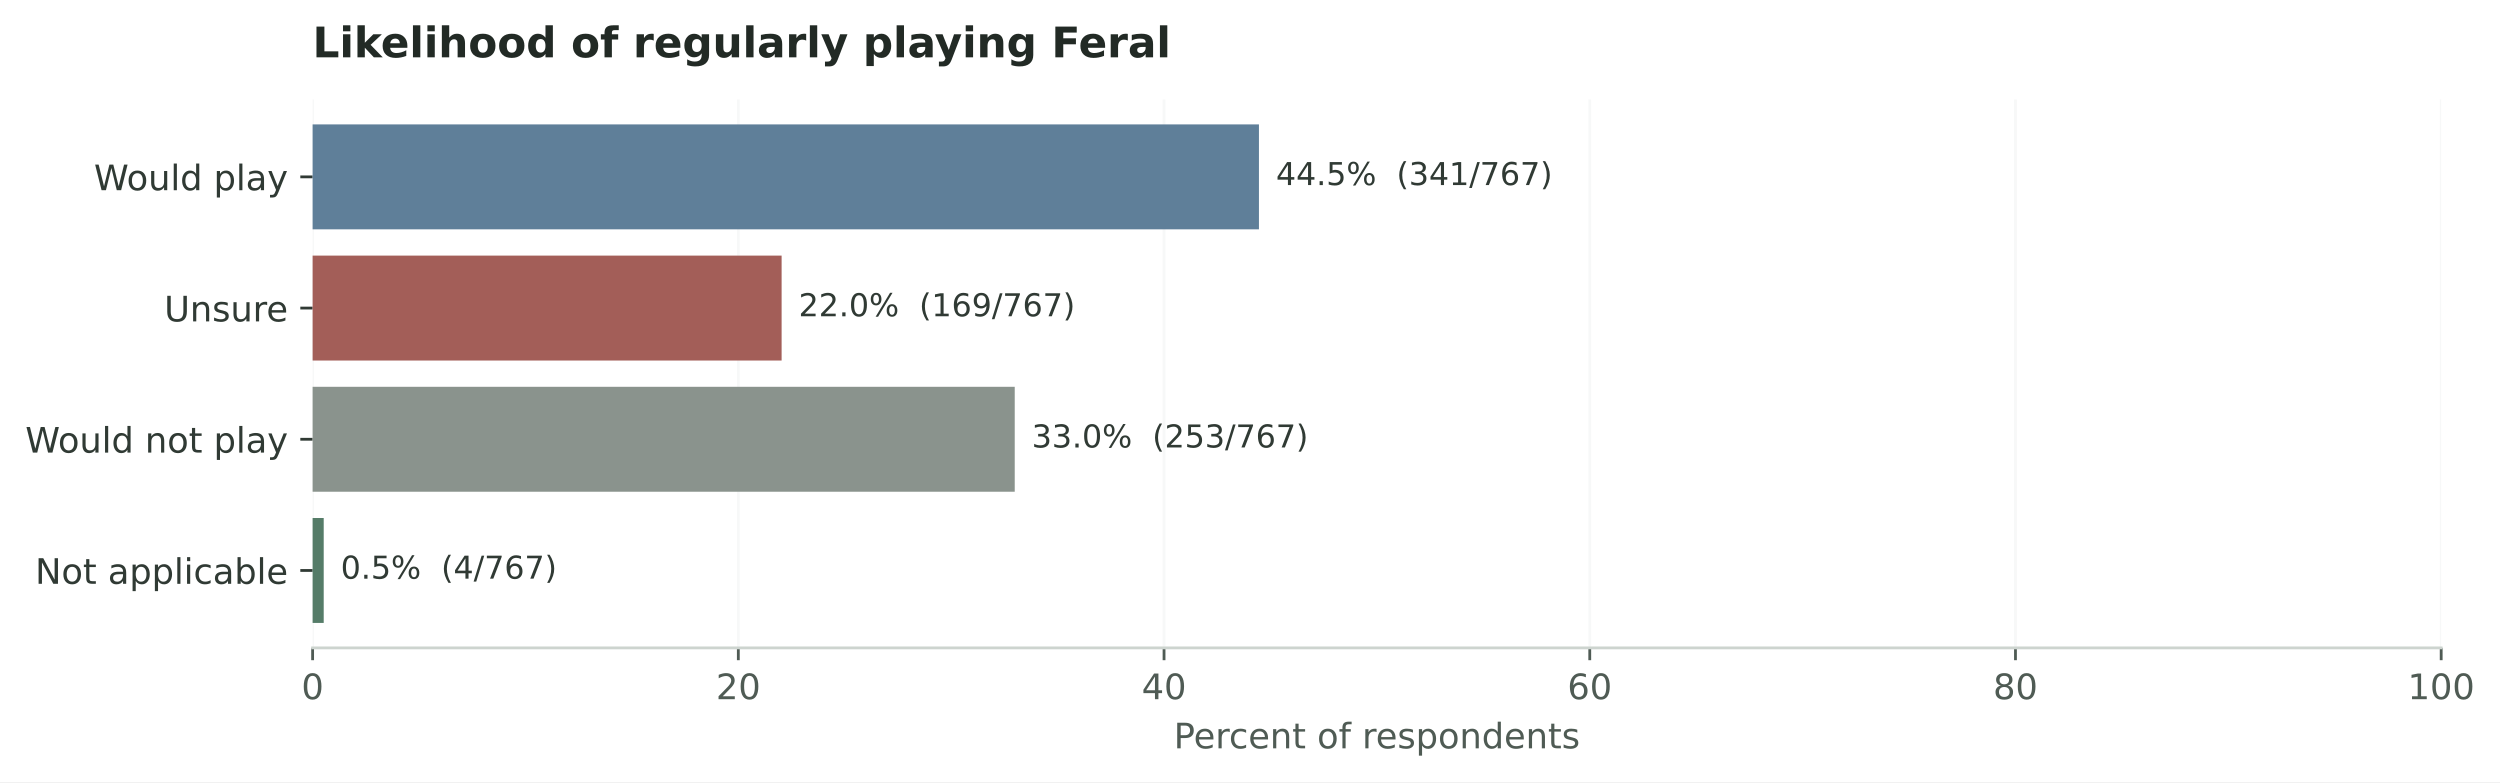
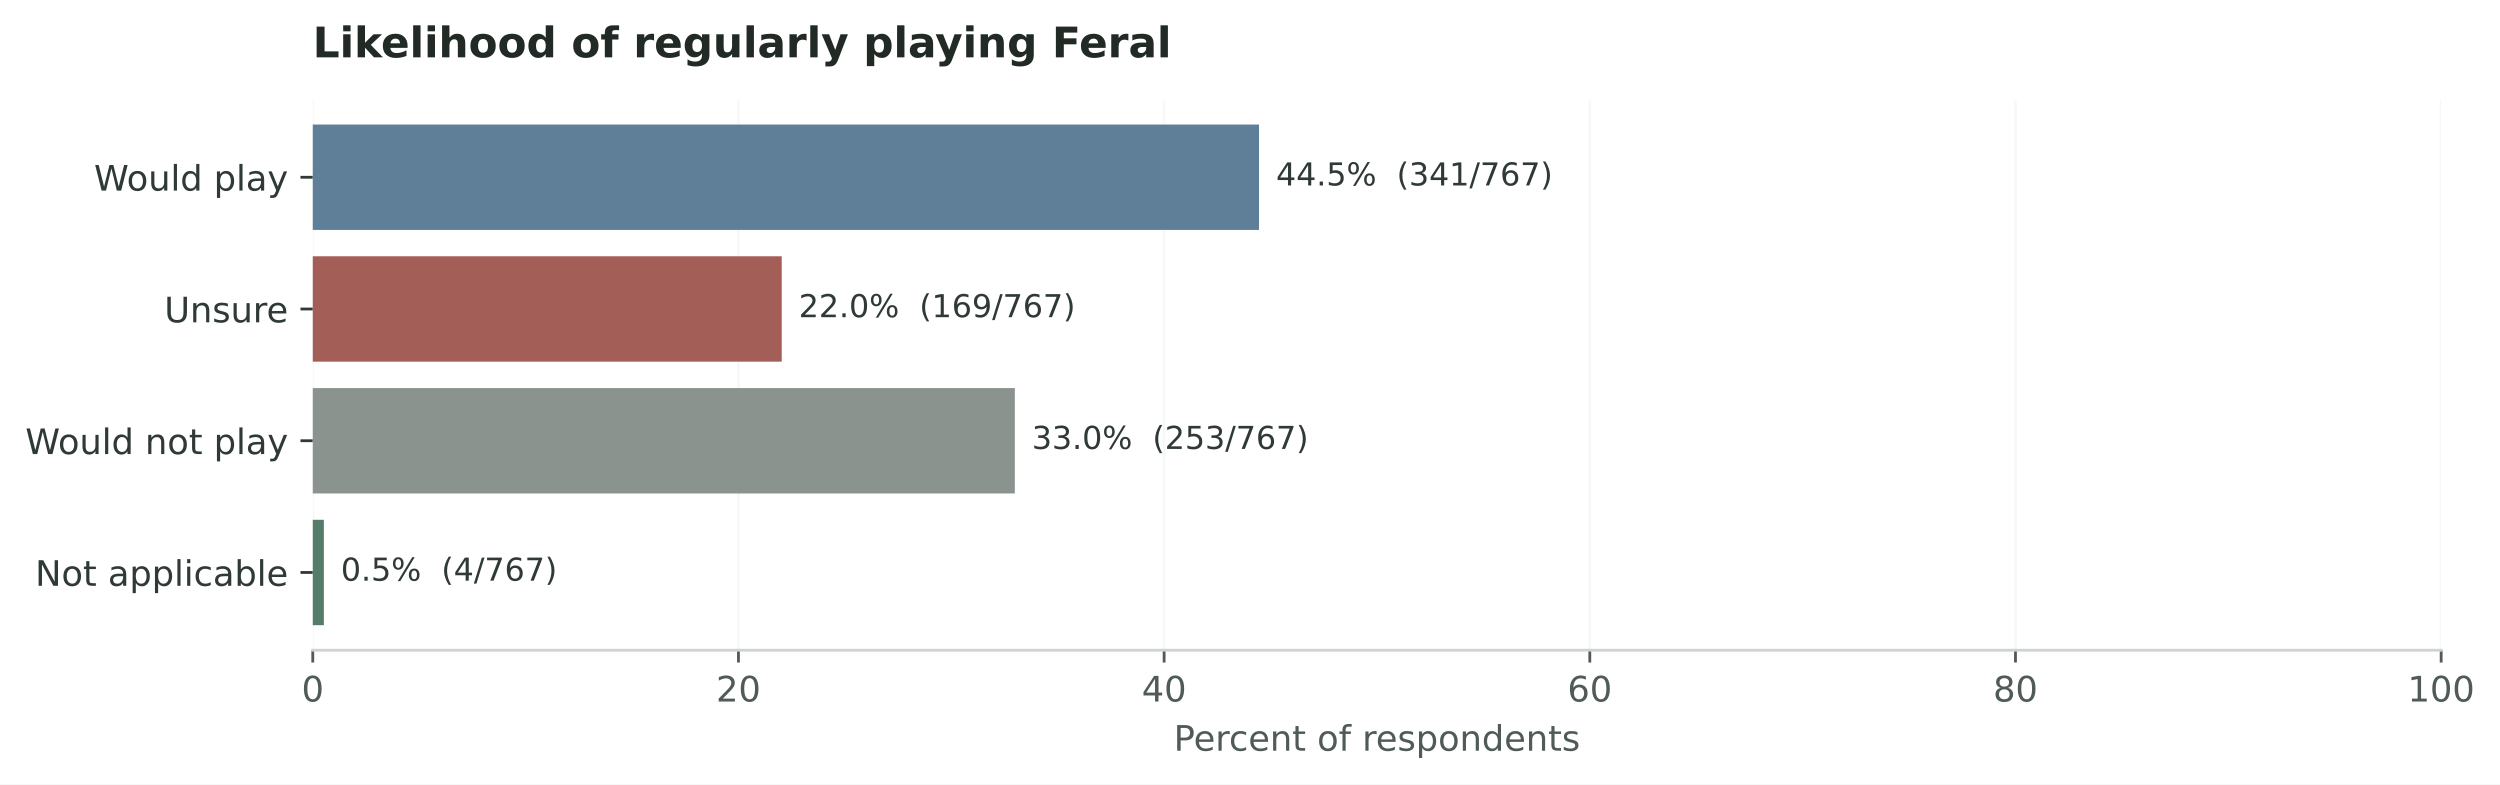
- <svg xmlns="http://www.w3.org/2000/svg" xmlns:xlink="http://www.w3.org/1999/xlink" width="711.679pt" height="222.637pt" viewBox="0 0 711.679 222.637" version="1.1">
+ <svg xmlns="http://www.w3.org/2000/svg" xmlns:xlink="http://www.w3.org/1999/xlink" width="711.319pt" height="223.202pt" viewBox="0 0 711.319 223.202" version="1.1">
  <defs>
    <style type="text/css">*{stroke-linejoin: round; stroke-linecap: butt}</style>
  </defs>
  <g id="figure_1">
    <g id="patch_1">
-       <path d="M 0 222.637 L 711.679 222.637 L 711.679 0 L 0 0 z " style="fill: #ffffff" />
+       <path d="M 0 223.202 L 711.319 223.202 L 711.319 0 L 0 0 z " style="fill: #ffffff" />
    </g>
    <g id="axes_1">
      <g id="patch_2">
-         <path d="M 88.991 184.436 L 694.936 184.436 L 694.936 28.318 L 88.991 28.318 z " style="fill: #ffffff" />
+         <path d="M 88.991 185.001 L 694.576 185.001 L 694.576 28.318 L 88.991 28.318 z " style="fill: #ffffff" />
      </g>
      <g id="matplotlib.axis_1">
        <g id="xtick_1">
          <g id="line2d_1">
-             <path d="M 88.991 184.436 L 88.991 28.318 " clip-path="url(#pad1821b9c7)" style="fill: none; stroke: #dbe0dc; stroke-opacity: 0.2; stroke-width: 0.8; stroke-linecap: square" />
+             <path d="M 88.991 185.001 L 88.991 28.318 " clip-path="url(#p20c4596877)" style="fill: none; stroke: #dbe0dc; stroke-opacity: 0.2; stroke-width: 0.8; stroke-linecap: square" />
          </g>
          <g id="line2d_2">
            <defs>
-               <path id="md165ec48d5" d="M 0 0 L 0 3.5 " style="stroke: #4f5b54; stroke-width: 0.8" />
+               <path id="ma65c2999db" d="M 0 0 L 0 3.5 " style="stroke: #4f5b54; stroke-width: 0.8" />
            </defs>
            <g>
-               <use xlink:href="#md165ec48d5" x="88.991" y="184.436" style="fill: #4f5b54; stroke: #4f5b54; stroke-width: 0.8" />
+               <use xlink:href="#ma65c2999db" x="88.991" y="185.001" style="fill: #4f5b54; stroke: #4f5b54; stroke-width: 0.8" />
            </g>
          </g>
          <g id="text_1">
-             <g style="fill: #4f5b54" transform="translate(85.80938 199.0334) scale(0.1 -0.1)">
+             <g style="fill: #4f5b54" transform="translate(85.80938 199.5986) scale(0.1 -0.1)">
              <defs>
                <path id="DejaVuSans-13" d="M 2034 4250 Q 1547 4250 1301 3770 Q 1056 3291 1056 2328 Q 1056 1369 1301 889 Q 1547 409 2034 409 Q 2525 409 2770 889 Q 3016 1369 3016 2328 Q 3016 3291 2770 3770 Q 2525 4250 2034 4250 z M 2034 4750 Q 2819 4750 3233 4129 Q 3647 3509 3647 2328 Q 3647 1150 3233 529 Q 2819 -91 2034 -91 Q 1250 -91 836 529 Q 422 1150 422 2328 Q 422 3509 836 4129 Q 1250 4750 2034 4750 z " transform="scale(0.015625)" />
              </defs>
              <use xlink:href="#DejaVuSans-13" />
            </g>
          </g>
        </g>
        <g id="xtick_2">
          <g id="line2d_3">
-             <path d="M 210.18 184.436 L 210.18 28.318 " clip-path="url(#pad1821b9c7)" style="fill: none; stroke: #dbe0dc; stroke-opacity: 0.2; stroke-width: 0.8; stroke-linecap: square" />
+             <path d="M 210.108 185.001 L 210.108 28.318 " clip-path="url(#p20c4596877)" style="fill: none; stroke: #dbe0dc; stroke-opacity: 0.2; stroke-width: 0.8; stroke-linecap: square" />
          </g>
          <g id="line2d_4">
            <g>
-               <use xlink:href="#md165ec48d5" x="210.18" y="184.436" style="fill: #4f5b54; stroke: #4f5b54; stroke-width: 0.8" />
+               <use xlink:href="#ma65c2999db" x="210.108" y="185.001" style="fill: #4f5b54; stroke: #4f5b54; stroke-width: 0.8" />
            </g>
          </g>
          <g id="text_2">
-             <g style="fill: #4f5b54" transform="translate(203.8171 199.0334) scale(0.1 -0.1)">
+             <g style="fill: #4f5b54" transform="translate(203.7451 199.5986) scale(0.1 -0.1)">
              <defs>
                <path id="DejaVuSans-15" d="M 1228 531 L 3431 531 L 3431 0 L 469 0 L 469 531 Q 828 903 1448 1529 Q 2069 2156 2228 2338 Q 2531 2678 2651 2914 Q 2772 3150 2772 3378 Q 2772 3750 2511 3984 Q 2250 4219 1831 4219 Q 1534 4219 1204 4116 Q 875 4013 500 3803 L 500 4441 Q 881 4594 1212 4672 Q 1544 4750 1819 4750 Q 2544 4750 2975 4387 Q 3406 4025 3406 3419 Q 3406 3131 3298 2873 Q 3191 2616 2906 2266 Q 2828 2175 2409 1742 Q 1991 1309 1228 531 z " transform="scale(0.015625)" />
              </defs>
              <use xlink:href="#DejaVuSans-15" />
              <use xlink:href="#DejaVuSans-13" transform="translate(63.625 0)" />
            </g>
          </g>
        </g>
        <g id="xtick_3">
          <g id="line2d_5">
-             <path d="M 331.369 184.436 L 331.369 28.318 " clip-path="url(#pad1821b9c7)" style="fill: none; stroke: #dbe0dc; stroke-opacity: 0.2; stroke-width: 0.8; stroke-linecap: square" />
+             <path d="M 331.225 185.001 L 331.225 28.318 " clip-path="url(#p20c4596877)" style="fill: none; stroke: #dbe0dc; stroke-opacity: 0.2; stroke-width: 0.8; stroke-linecap: square" />
          </g>
          <g id="line2d_6">
            <g>
-               <use xlink:href="#md165ec48d5" x="331.369" y="184.436" style="fill: #4f5b54; stroke: #4f5b54; stroke-width: 0.8" />
+               <use xlink:href="#ma65c2999db" x="331.225" y="185.001" style="fill: #4f5b54; stroke: #4f5b54; stroke-width: 0.8" />
            </g>
          </g>
          <g id="text_3">
-             <g style="fill: #4f5b54" transform="translate(325.0061 199.0334) scale(0.1 -0.1)">
+             <g style="fill: #4f5b54" transform="translate(324.8621 199.5986) scale(0.1 -0.1)">
              <defs>
                <path id="DejaVuSans-17" d="M 2419 4116 L 825 1625 L 2419 1625 L 2419 4116 z M 2253 4666 L 3047 4666 L 3047 1625 L 3713 1625 L 3713 1100 L 3047 1100 L 3047 0 L 2419 0 L 2419 1100 L 313 1100 L 313 1709 L 2253 4666 z " transform="scale(0.015625)" />
              </defs>
              <use xlink:href="#DejaVuSans-17" />
              <use xlink:href="#DejaVuSans-13" transform="translate(63.625 0)" />
            </g>
          </g>
        </g>
        <g id="xtick_4">
          <g id="line2d_7">
-             <path d="M 452.558 184.436 L 452.558 28.318 " clip-path="url(#pad1821b9c7)" style="fill: none; stroke: #dbe0dc; stroke-opacity: 0.2; stroke-width: 0.8; stroke-linecap: square" />
+             <path d="M 452.342 185.001 L 452.342 28.318 " clip-path="url(#p20c4596877)" style="fill: none; stroke: #dbe0dc; stroke-opacity: 0.2; stroke-width: 0.8; stroke-linecap: square" />
          </g>
          <g id="line2d_8">
            <g>
-               <use xlink:href="#md165ec48d5" x="452.558" y="184.436" style="fill: #4f5b54; stroke: #4f5b54; stroke-width: 0.8" />
+               <use xlink:href="#ma65c2999db" x="452.342" y="185.001" style="fill: #4f5b54; stroke: #4f5b54; stroke-width: 0.8" />
            </g>
          </g>
          <g id="text_4">
-             <g style="fill: #4f5b54" transform="translate(446.1951 199.0334) scale(0.1 -0.1)">
+             <g style="fill: #4f5b54" transform="translate(445.9791 199.5986) scale(0.1 -0.1)">
              <defs>
                <path id="DejaVuSans-19" d="M 2113 2584 Q 1688 2584 1439 2293 Q 1191 2003 1191 1497 Q 1191 994 1439 701 Q 1688 409 2113 409 Q 2538 409 2786 701 Q 3034 994 3034 1497 Q 3034 2003 2786 2293 Q 2538 2584 2113 2584 z M 3366 4563 L 3366 3988 Q 3128 4100 2886 4159 Q 2644 4219 2406 4219 Q 1781 4219 1451 3797 Q 1122 3375 1075 2522 Q 1259 2794 1537 2939 Q 1816 3084 2150 3084 Q 2853 3084 3261 2657 Q 3669 2231 3669 1497 Q 3669 778 3244 343 Q 2819 -91 2113 -91 Q 1303 -91 875 529 Q 447 1150 447 2328 Q 447 3434 972 4092 Q 1497 4750 2381 4750 Q 2619 4750 2861 4703 Q 3103 4656 3366 4563 z " transform="scale(0.015625)" />
              </defs>
              <use xlink:href="#DejaVuSans-19" />
              <use xlink:href="#DejaVuSans-13" transform="translate(63.625 0)" />
            </g>
          </g>
        </g>
        <g id="xtick_5">
          <g id="line2d_9">
-             <path d="M 573.747 184.436 L 573.747 28.318 " clip-path="url(#pad1821b9c7)" style="fill: none; stroke: #dbe0dc; stroke-opacity: 0.2; stroke-width: 0.8; stroke-linecap: square" />
+             <path d="M 573.459 185.001 L 573.459 28.318 " clip-path="url(#p20c4596877)" style="fill: none; stroke: #dbe0dc; stroke-opacity: 0.2; stroke-width: 0.8; stroke-linecap: square" />
          </g>
          <g id="line2d_10">
            <g>
-               <use xlink:href="#md165ec48d5" x="573.747" y="184.436" style="fill: #4f5b54; stroke: #4f5b54; stroke-width: 0.8" />
+               <use xlink:href="#ma65c2999db" x="573.459" y="185.001" style="fill: #4f5b54; stroke: #4f5b54; stroke-width: 0.8" />
            </g>
          </g>
          <g id="text_5">
-             <g style="fill: #4f5b54" transform="translate(567.3841 199.0334) scale(0.1 -0.1)">
+             <g style="fill: #4f5b54" transform="translate(567.0961 199.5986) scale(0.1 -0.1)">
              <defs>
                <path id="DejaVuSans-1b" d="M 2034 2216 Q 1584 2216 1326 1975 Q 1069 1734 1069 1313 Q 1069 891 1326 650 Q 1584 409 2034 409 Q 2484 409 2743 651 Q 3003 894 3003 1313 Q 3003 1734 2745 1975 Q 2488 2216 2034 2216 z M 1403 2484 Q 997 2584 770 2862 Q 544 3141 544 3541 Q 544 4100 942 4425 Q 1341 4750 2034 4750 Q 2731 4750 3128 4425 Q 3525 4100 3525 3541 Q 3525 3141 3298 2862 Q 3072 2584 2669 2484 Q 3125 2378 3379 2068 Q 3634 1759 3634 1313 Q 3634 634 3220 271 Q 2806 -91 2034 -91 Q 1263 -91 848 271 Q 434 634 434 1313 Q 434 1759 690 2068 Q 947 2378 1403 2484 z M 1172 3481 Q 1172 3119 1398 2916 Q 1625 2713 2034 2713 Q 2441 2713 2670 2916 Q 2900 3119 2900 3481 Q 2900 3844 2670 4047 Q 2441 4250 2034 4250 Q 1625 4250 1398 4047 Q 1172 3844 1172 3481 z " transform="scale(0.015625)" />
              </defs>
              <use xlink:href="#DejaVuSans-1b" />
              <use xlink:href="#DejaVuSans-13" transform="translate(63.625 0)" />
            </g>
          </g>
        </g>
        <g id="xtick_6">
          <g id="line2d_11">
-             <path d="M 694.936 184.436 L 694.936 28.318 " clip-path="url(#pad1821b9c7)" style="fill: none; stroke: #dbe0dc; stroke-opacity: 0.2; stroke-width: 0.8; stroke-linecap: square" />
+             <path d="M 694.576 185.001 L 694.576 28.318 " clip-path="url(#p20c4596877)" style="fill: none; stroke: #dbe0dc; stroke-opacity: 0.2; stroke-width: 0.8; stroke-linecap: square" />
          </g>
          <g id="line2d_12">
            <g>
-               <use xlink:href="#md165ec48d5" x="694.936" y="184.436" style="fill: #4f5b54; stroke: #4f5b54; stroke-width: 0.8" />
+               <use xlink:href="#ma65c2999db" x="694.576" y="185.001" style="fill: #4f5b54; stroke: #4f5b54; stroke-width: 0.8" />
            </g>
          </g>
          <g id="text_6">
-             <g style="fill: #4f5b54" transform="translate(685.3919 199.0334) scale(0.1 -0.1)">
+             <g style="fill: #4f5b54" transform="translate(685.0319 199.5986) scale(0.1 -0.1)">
              <defs>
                <path id="DejaVuSans-14" d="M 794 531 L 1825 531 L 1825 4091 L 703 3866 L 703 4441 L 1819 4666 L 2450 4666 L 2450 531 L 3481 531 L 3481 0 L 794 0 L 794 531 z " transform="scale(0.015625)" />
              </defs>
              <use xlink:href="#DejaVuSans-14" />
              <use xlink:href="#DejaVuSans-13" transform="translate(63.625 0)" />
              <use xlink:href="#DejaVuSans-13" transform="translate(127.25 0)" />
            </g>
          </g>
        </g>
        <g id="text_7">
-           <g style="fill: #4f5b54" transform="translate(334.1389 213.0342) scale(0.1 -0.1)">
+           <g style="fill: #4f5b54" transform="translate(333.9589 213.5994) scale(0.1 -0.1)">
            <defs>
              <path id="DejaVuSans-33" d="M 1259 4147 L 1259 2394 L 2053 2394 Q 2494 2394 2734 2622 Q 2975 2850 2975 3272 Q 2975 3691 2734 3919 Q 2494 4147 2053 4147 L 1259 4147 z M 628 4666 L 2053 4666 Q 2838 4666 3239 4311 Q 3641 3956 3641 3272 Q 3641 2581 3239 2228 Q 2838 1875 2053 1875 L 1259 1875 L 1259 0 L 628 0 L 628 4666 z " transform="scale(0.015625)" />
              <path id="DejaVuSans-48" d="M 3597 1894 L 3597 1613 L 953 1613 Q 991 1019 1311 708 Q 1631 397 2203 397 Q 2534 397 2845 478 Q 3156 559 3463 722 L 3463 178 Q 3153 47 2828 -22 Q 2503 -91 2169 -91 Q 1331 -91 842 396 Q 353 884 353 1716 Q 353 2575 817 3079 Q 1281 3584 2069 3584 Q 2775 3584 3186 3129 Q 3597 2675 3597 1894 z M 3022 2063 Q 3016 2534 2758 2815 Q 2500 3097 2075 3097 Q 1594 3097 1305 2825 Q 1016 2553 972 2059 L 3022 2063 z " transform="scale(0.015625)" />
              <path id="DejaVuSans-55" d="M 2631 2963 Q 2534 3019 2420 3045 Q 2306 3072 2169 3072 Q 1681 3072 1420 2755 Q 1159 2438 1159 1844 L 1159 0 L 581 0 L 581 3500 L 1159 3500 L 1159 2956 Q 1341 3275 1631 3429 Q 1922 3584 2338 3584 Q 2397 3584 2469 3576 Q 2541 3569 2628 3553 L 2631 2963 z " transform="scale(0.015625)" />
              <path id="DejaVuSans-46" d="M 3122 3366 L 3122 2828 Q 2878 2963 2633 3030 Q 2388 3097 2138 3097 Q 1578 3097 1268 2742 Q 959 2388 959 1747 Q 959 1106 1268 751 Q 1578 397 2138 397 Q 2388 397 2633 464 Q 2878 531 3122 666 L 3122 134 Q 2881 22 2623 -34 Q 2366 -91 2075 -91 Q 1284 -91 818 406 Q 353 903 353 1747 Q 353 2603 823 3093 Q 1294 3584 2113 3584 Q 2378 3584 2631 3529 Q 2884 3475 3122 3366 z " transform="scale(0.015625)" />
              <path id="DejaVuSans-51" d="M 3513 2113 L 3513 0 L 2938 0 L 2938 2094 Q 2938 2591 2744 2837 Q 2550 3084 2163 3084 Q 1697 3084 1428 2787 Q 1159 2491 1159 1978 L 1159 0 L 581 0 L 581 3500 L 1159 3500 L 1159 2956 Q 1366 3272 1645 3428 Q 1925 3584 2291 3584 Q 2894 3584 3203 3211 Q 3513 2838 3513 2113 z " transform="scale(0.015625)" />
              <path id="DejaVuSans-57" d="M 1172 4494 L 1172 3500 L 2356 3500 L 2356 3053 L 1172 3053 L 1172 1153 Q 1172 725 1289 603 Q 1406 481 1766 481 L 2356 481 L 2356 0 L 1766 0 Q 1100 0 847 248 Q 594 497 594 1153 L 594 3053 L 172 3053 L 172 3500 L 594 3500 L 594 4494 L 1172 4494 z " transform="scale(0.015625)" />
              <path id="DejaVuSans-3" transform="scale(0.015625)" />
              <path id="DejaVuSans-52" d="M 1959 3097 Q 1497 3097 1228 2736 Q 959 2375 959 1747 Q 959 1119 1226 758 Q 1494 397 1959 397 Q 2419 397 2687 759 Q 2956 1122 2956 1747 Q 2956 2369 2687 2733 Q 2419 3097 1959 3097 z M 1959 3584 Q 2709 3584 3137 3096 Q 3566 2609 3566 1747 Q 3566 888 3137 398 Q 2709 -91 1959 -91 Q 1206 -91 779 398 Q 353 888 353 1747 Q 353 2609 779 3096 Q 1206 3584 1959 3584 z " transform="scale(0.015625)" />
              <path id="DejaVuSans-49" d="M 2375 4863 L 2375 4384 L 1825 4384 Q 1516 4384 1395 4259 Q 1275 4134 1275 3809 L 1275 3500 L 2222 3500 L 2222 3053 L 1275 3053 L 1275 0 L 697 0 L 697 3053 L 147 3053 L 147 3500 L 697 3500 L 697 3744 Q 697 4328 969 4595 Q 1241 4863 1831 4863 L 2375 4863 z " transform="scale(0.015625)" />
              <path id="DejaVuSans-56" d="M 2834 3397 L 2834 2853 Q 2591 2978 2328 3040 Q 2066 3103 1784 3103 Q 1356 3103 1142 2972 Q 928 2841 928 2578 Q 928 2378 1081 2264 Q 1234 2150 1697 2047 L 1894 2003 Q 2506 1872 2764 1633 Q 3022 1394 3022 966 Q 3022 478 2636 193 Q 2250 -91 1575 -91 Q 1294 -91 989 -36 Q 684 19 347 128 L 347 722 Q 666 556 975 473 Q 1284 391 1588 391 Q 1994 391 2212 530 Q 2431 669 2431 922 Q 2431 1156 2273 1281 Q 2116 1406 1581 1522 L 1381 1569 Q 847 1681 609 1914 Q 372 2147 372 2553 Q 372 3047 722 3315 Q 1072 3584 1716 3584 Q 2034 3584 2315 3537 Q 2597 3491 2834 3397 z " transform="scale(0.015625)" />
              <path id="DejaVuSans-53" d="M 1159 525 L 1159 -1331 L 581 -1331 L 581 3500 L 1159 3500 L 1159 2969 Q 1341 3281 1617 3432 Q 1894 3584 2278 3584 Q 2916 3584 3314 3078 Q 3713 2572 3713 1747 Q 3713 922 3314 415 Q 2916 -91 2278 -91 Q 1894 -91 1617 61 Q 1341 213 1159 525 z M 3116 1747 Q 3116 2381 2855 2742 Q 2594 3103 2138 3103 Q 1681 3103 1420 2742 Q 1159 2381 1159 1747 Q 1159 1113 1420 752 Q 1681 391 2138 391 Q 2594 391 2855 752 Q 3116 1113 3116 1747 z " transform="scale(0.015625)" />
              <path id="DejaVuSans-47" d="M 2906 2969 L 2906 4863 L 3481 4863 L 3481 0 L 2906 0 L 2906 525 Q 2725 213 2448 61 Q 2172 -91 1784 -91 Q 1150 -91 751 415 Q 353 922 353 1747 Q 353 2572 751 3078 Q 1150 3584 1784 3584 Q 2172 3584 2448 3432 Q 2725 3281 2906 2969 z M 947 1747 Q 947 1113 1208 752 Q 1469 391 1925 391 Q 2381 391 2643 752 Q 2906 1113 2906 1747 Q 2906 2381 2643 2742 Q 2381 3103 1925 3103 Q 1469 3103 1208 2742 Q 947 2381 947 1747 z " transform="scale(0.015625)" />
            </defs>
            <use xlink:href="#DejaVuSans-33" />
            <use xlink:href="#DejaVuSans-48" transform="translate(56.73438 0)" />
            <use xlink:href="#DejaVuSans-55" transform="translate(118.2656 0)" />
            <use xlink:href="#DejaVuSans-46" transform="translate(157.1719 0)" />
            <use xlink:href="#DejaVuSans-48" transform="translate(212.1562 0)" />
            <use xlink:href="#DejaVuSans-51" transform="translate(273.6875 0)" />
            <use xlink:href="#DejaVuSans-57" transform="translate(337.0625 0)" />
            <use xlink:href="#DejaVuSans-3" transform="translate(376.2656 0)" />
            <use xlink:href="#DejaVuSans-52" transform="translate(408.0469 0)" />
            <use xlink:href="#DejaVuSans-49" transform="translate(469.2344 0)" />
            <use xlink:href="#DejaVuSans-3" transform="translate(504.4375 0)" />
            <use xlink:href="#DejaVuSans-55" transform="translate(536.2188 0)" />
            <use xlink:href="#DejaVuSans-48" transform="translate(575.125 0)" />
            <use xlink:href="#DejaVuSans-56" transform="translate(636.6562 0)" />
            <use xlink:href="#DejaVuSans-53" transform="translate(688.75 0)" />
            <use xlink:href="#DejaVuSans-52" transform="translate(752.2344 0)" />
            <use xlink:href="#DejaVuSans-51" transform="translate(813.4219 0)" />
            <use xlink:href="#DejaVuSans-47" transform="translate(876.7969 0)" />
            <use xlink:href="#DejaVuSans-48" transform="translate(940.2812 0)" />
            <use xlink:href="#DejaVuSans-51" transform="translate(1001.812 0)" />
            <use xlink:href="#DejaVuSans-57" transform="translate(1065.188 0)" />
            <use xlink:href="#DejaVuSans-56" transform="translate(1104.391 0)" />
          </g>
        </g>
      </g>
      <g id="matplotlib.axis_2">
        <g id="ytick_1">
          <g id="line2d_13">
            <defs>
-               <path id="m0fe5bd2167" d="M 0 0 L -3.5 0 " style="stroke: #303a34; stroke-width: 0.8" />
+               <path id="mbdce5766dd" d="M 0 0 L -3.5 0 " style="stroke: #303a34; stroke-width: 0.8" />
            </defs>
            <g>
-               <use xlink:href="#m0fe5bd2167" x="88.991" y="162.4" style="fill: #303a34; stroke: #303a34; stroke-width: 0.8" />
+               <use xlink:href="#mbdce5766dd" x="88.991" y="162.885" style="fill: #303a34; stroke: #303a34; stroke-width: 0.8" />
            </g>
          </g>
          <g id="text_8">
-             <g style="fill: #303a34" transform="translate(10.00469 166.1993) scale(0.1 -0.1)">
+             <g style="fill: #303a34" transform="translate(10.00469 166.6846) scale(0.1 -0.1)">
              <defs>
                <path id="DejaVuSans-31" d="M 628 4666 L 1478 4666 L 3547 763 L 3547 4666 L 4159 4666 L 4159 0 L 3309 0 L 1241 3903 L 1241 0 L 628 0 L 628 4666 z " transform="scale(0.015625)" />
                <path id="DejaVuSans-44" d="M 2194 1759 Q 1497 1759 1228 1600 Q 959 1441 959 1056 Q 959 750 1161 570 Q 1363 391 1709 391 Q 2188 391 2477 730 Q 2766 1069 2766 1631 L 2766 1759 L 2194 1759 z M 3341 1997 L 3341 0 L 2766 0 L 2766 531 Q 2569 213 2275 61 Q 1981 -91 1556 -91 Q 1019 -91 701 211 Q 384 513 384 1019 Q 384 1609 779 1909 Q 1175 2209 1959 2209 L 2766 2209 L 2766 2266 Q 2766 2663 2505 2880 Q 2244 3097 1772 3097 Q 1472 3097 1187 3025 Q 903 2953 641 2809 L 641 3341 Q 956 3463 1253 3523 Q 1550 3584 1831 3584 Q 2591 3584 2966 3190 Q 3341 2797 3341 1997 z " transform="scale(0.015625)" />
                <path id="DejaVuSans-4f" d="M 603 4863 L 1178 4863 L 1178 0 L 603 0 L 603 4863 z " transform="scale(0.015625)" />
                <path id="DejaVuSans-4c" d="M 603 3500 L 1178 3500 L 1178 0 L 603 0 L 603 3500 z M 603 4863 L 1178 4863 L 1178 4134 L 603 4134 L 603 4863 z " transform="scale(0.015625)" />
                <path id="DejaVuSans-45" d="M 3116 1747 Q 3116 2381 2855 2742 Q 2594 3103 2138 3103 Q 1681 3103 1420 2742 Q 1159 2381 1159 1747 Q 1159 1113 1420 752 Q 1681 391 2138 391 Q 2594 391 2855 752 Q 3116 1113 3116 1747 z M 1159 2969 Q 1341 3281 1617 3432 Q 1894 3584 2278 3584 Q 2916 3584 3314 3078 Q 3713 2572 3713 1747 Q 3713 922 3314 415 Q 2916 -91 2278 -91 Q 1894 -91 1617 61 Q 1341 213 1159 525 L 1159 0 L 581 0 L 581 4863 L 1159 4863 L 1159 2969 z " transform="scale(0.015625)" />
              </defs>
              <use xlink:href="#DejaVuSans-31" />
              <use xlink:href="#DejaVuSans-52" transform="translate(74.8125 0)" />
              <use xlink:href="#DejaVuSans-57" transform="translate(136 0)" />
              <use xlink:href="#DejaVuSans-3" transform="translate(175.2031 0)" />
              <use xlink:href="#DejaVuSans-44" transform="translate(206.9844 0)" />
              <use xlink:href="#DejaVuSans-53" transform="translate(268.2656 0)" />
              <use xlink:href="#DejaVuSans-53" transform="translate(331.75 0)" />
              <use xlink:href="#DejaVuSans-4f" transform="translate(395.2344 0)" />
              <use xlink:href="#DejaVuSans-4c" transform="translate(423.0156 0)" />
              <use xlink:href="#DejaVuSans-46" transform="translate(450.7969 0)" />
              <use xlink:href="#DejaVuSans-44" transform="translate(505.7812 0)" />
              <use xlink:href="#DejaVuSans-45" transform="translate(567.0625 0)" />
              <use xlink:href="#DejaVuSans-4f" transform="translate(630.5469 0)" />
              <use xlink:href="#DejaVuSans-48" transform="translate(658.3281 0)" />
            </g>
          </g>
        </g>
        <g id="ytick_2">
          <g id="line2d_14">
            <g>
-               <use xlink:href="#m0fe5bd2167" x="88.991" y="125.051" style="fill: #303a34; stroke: #303a34; stroke-width: 0.8" />
+               <use xlink:href="#mbdce5766dd" x="88.991" y="125.401" style="fill: #303a34; stroke: #303a34; stroke-width: 0.8" />
            </g>
          </g>
          <g id="text_9">
-             <g style="fill: #303a34" transform="translate(7.2 128.8505) scale(0.1 -0.1)">
+             <g style="fill: #303a34" transform="translate(7.2 129.2007) scale(0.1 -0.1)">
              <defs>
                <path id="DejaVuSans-3a" d="M 213 4666 L 850 4666 L 1831 722 L 2809 4666 L 3519 4666 L 4500 722 L 5478 4666 L 6119 4666 L 4947 0 L 4153 0 L 3169 4050 L 2175 0 L 1381 0 L 213 4666 z " transform="scale(0.015625)" />
                <path id="DejaVuSans-58" d="M 544 1381 L 544 3500 L 1119 3500 L 1119 1403 Q 1119 906 1312 657 Q 1506 409 1894 409 Q 2359 409 2629 706 Q 2900 1003 2900 1516 L 2900 3500 L 3475 3500 L 3475 0 L 2900 0 L 2900 538 Q 2691 219 2414 64 Q 2138 -91 1772 -91 Q 1169 -91 856 284 Q 544 659 544 1381 z M 1991 3584 L 1991 3584 z " transform="scale(0.015625)" />
                <path id="DejaVuSans-5c" d="M 2059 -325 Q 1816 -950 1584 -1140 Q 1353 -1331 966 -1331 L 506 -1331 L 506 -850 L 844 -850 Q 1081 -850 1212 -737 Q 1344 -625 1503 -206 L 1606 56 L 191 3500 L 800 3500 L 1894 763 L 2988 3500 L 3597 3500 L 2059 -325 z " transform="scale(0.015625)" />
              </defs>
              <use xlink:href="#DejaVuSans-3a" />
              <use xlink:href="#DejaVuSans-52" transform="translate(93.01562 0)" />
              <use xlink:href="#DejaVuSans-58" transform="translate(154.2031 0)" />
              <use xlink:href="#DejaVuSans-4f" transform="translate(217.5781 0)" />
              <use xlink:href="#DejaVuSans-47" transform="translate(245.3594 0)" />
              <use xlink:href="#DejaVuSans-3" transform="translate(308.8438 0)" />
              <use xlink:href="#DejaVuSans-51" transform="translate(340.625 0)" />
              <use xlink:href="#DejaVuSans-52" transform="translate(404 0)" />
              <use xlink:href="#DejaVuSans-57" transform="translate(465.1875 0)" />
              <use xlink:href="#DejaVuSans-3" transform="translate(504.3906 0)" />
              <use xlink:href="#DejaVuSans-53" transform="translate(536.1719 0)" />
              <use xlink:href="#DejaVuSans-4f" transform="translate(599.6562 0)" />
              <use xlink:href="#DejaVuSans-44" transform="translate(627.4375 0)" />
              <use xlink:href="#DejaVuSans-5c" transform="translate(688.7188 0)" />
            </g>
          </g>
        </g>
        <g id="ytick_3">
          <g id="line2d_15">
            <g>
-               <use xlink:href="#m0fe5bd2167" x="88.991" y="87.703" style="fill: #303a34; stroke: #303a34; stroke-width: 0.8" />
+               <use xlink:href="#mbdce5766dd" x="88.991" y="87.918" style="fill: #303a34; stroke: #303a34; stroke-width: 0.8" />
            </g>
          </g>
          <g id="text_10">
-             <g style="fill: #303a34" transform="translate(46.74375 91.50142) scale(0.1 -0.1)">
+             <g style="fill: #303a34" transform="translate(46.74375 91.7164) scale(0.1 -0.1)">
              <defs>
                <path id="DejaVuSans-38" d="M 556 4666 L 1191 4666 L 1191 1831 Q 1191 1081 1462 751 Q 1734 422 2344 422 Q 2950 422 3222 751 Q 3494 1081 3494 1831 L 3494 4666 L 4128 4666 L 4128 1753 Q 4128 841 3676 375 Q 3225 -91 2344 -91 Q 1459 -91 1007 375 Q 556 841 556 1753 L 556 4666 z " transform="scale(0.015625)" />
              </defs>
              <use xlink:href="#DejaVuSans-38" />
              <use xlink:href="#DejaVuSans-51" transform="translate(73.1875 0)" />
              <use xlink:href="#DejaVuSans-56" transform="translate(136.5625 0)" />
              <use xlink:href="#DejaVuSans-58" transform="translate(188.6562 0)" />
              <use xlink:href="#DejaVuSans-55" transform="translate(252.0312 0)" />
              <use xlink:href="#DejaVuSans-48" transform="translate(290.9375 0)" />
            </g>
          </g>
        </g>
        <g id="ytick_4">
          <g id="line2d_16">
            <g>
-               <use xlink:href="#m0fe5bd2167" x="88.991" y="50.354" style="fill: #303a34; stroke: #303a34; stroke-width: 0.8" />
+               <use xlink:href="#mbdce5766dd" x="88.991" y="50.434" style="fill: #303a34; stroke: #303a34; stroke-width: 0.8" />
            </g>
          </g>
          <g id="text_11">
-             <g style="fill: #303a34" transform="translate(26.75469 54.15309) scale(0.1 -0.1)">
+             <g style="fill: #303a34" transform="translate(26.75469 54.23286) scale(0.1 -0.1)">
              <use xlink:href="#DejaVuSans-3a" />
              <use xlink:href="#DejaVuSans-52" transform="translate(93.01562 0)" />
              <use xlink:href="#DejaVuSans-58" transform="translate(154.2031 0)" />
              <use xlink:href="#DejaVuSans-4f" transform="translate(217.5781 0)" />
              <use xlink:href="#DejaVuSans-47" transform="translate(245.3594 0)" />
              <use xlink:href="#DejaVuSans-3" transform="translate(308.8438 0)" />
              <use xlink:href="#DejaVuSans-53" transform="translate(340.625 0)" />
              <use xlink:href="#DejaVuSans-4f" transform="translate(404.1094 0)" />
              <use xlink:href="#DejaVuSans-44" transform="translate(431.8906 0)" />
              <use xlink:href="#DejaVuSans-5c" transform="translate(493.1719 0)" />
            </g>
          </g>
        </g>
      </g>
      <g id="patch_3">
-         <path d="M 88.991 177.34 L 92.151 177.34 L 92.151 147.461 L 88.991 147.461 z " clip-path="url(#pad1821b9c7)" style="fill: #557c68" />
+         <path d="M 88.991 177.879 L 92.149 177.879 L 92.149 147.892 L 88.991 147.892 z " clip-path="url(#p20c4596877)" style="fill: #557c68" />
      </g>
      <g id="patch_4">
-         <path d="M 88.991 139.991 L 288.866 139.991 L 288.866 110.112 L 88.991 110.112 z " clip-path="url(#pad1821b9c7)" style="fill: #8a938d" />
+         <path d="M 88.991 140.395 L 288.747 140.395 L 288.747 110.408 L 88.991 110.408 z " clip-path="url(#p20c4596877)" style="fill: #8a938d" />
      </g>
      <g id="patch_5">
-         <path d="M 88.991 102.642 L 222.504 102.642 L 222.504 72.763 L 88.991 72.763 z " clip-path="url(#pad1821b9c7)" style="fill: #a35e58" />
+         <path d="M 88.991 102.911 L 222.425 102.911 L 222.425 72.924 L 88.991 72.924 z " clip-path="url(#p20c4596877)" style="fill: #a35e58" />
      </g>
      <g id="patch_6">
-         <path d="M 88.991 65.293 L 358.387 65.293 L 358.387 35.414 L 88.991 35.414 z " clip-path="url(#pad1821b9c7)" style="fill: #5f7f99" />
+         <path d="M 88.991 65.427 L 358.227 65.427 L 358.227 35.44 L 88.991 35.44 z " clip-path="url(#p20c4596877)" style="fill: #5f7f99" />
      </g>
      <g id="patch_7">
-         <path d="M 88.991 184.436 L 694.936 184.436 " style="fill: none; stroke: #cdd4cf; stroke-width: 0.8; stroke-linejoin: miter; stroke-linecap: square" />
+         <path d="M 88.991 185.001 L 694.576 185.001 " style="fill: none; stroke: #cdd4cf; stroke-width: 0.8; stroke-linejoin: miter; stroke-linecap: square" />
      </g>
      <g id="text_12">
-         <g style="fill: #303a34" transform="translate(96.99826 164.7379) scale(0.09 -0.09)">
+         <g style="fill: #303a34" transform="translate(96.99351 165.2233) scale(0.09 -0.09)">
          <defs>
            <path id="DejaVuSans-11" d="M 684 794 L 1344 794 L 1344 0 L 684 0 L 684 794 z " transform="scale(0.015625)" />
            <path id="DejaVuSans-18" d="M 691 4666 L 3169 4666 L 3169 4134 L 1269 4134 L 1269 2991 Q 1406 3038 1543 3061 Q 1681 3084 1819 3084 Q 2600 3084 3056 2656 Q 3513 2228 3513 1497 Q 3513 744 3044 326 Q 2575 -91 1722 -91 Q 1428 -91 1123 -41 Q 819 9 494 109 L 494 744 Q 775 591 1075 516 Q 1375 441 1709 441 Q 2250 441 2565 725 Q 2881 1009 2881 1497 Q 2881 1984 2565 2268 Q 2250 2553 1709 2553 Q 1456 2553 1204 2497 Q 953 2441 691 2322 L 691 4666 z " transform="scale(0.015625)" />
            <path id="DejaVuSans-8" d="M 4653 2053 Q 4381 2053 4226 1822 Q 4072 1591 4072 1178 Q 4072 772 4226 539 Q 4381 306 4653 306 Q 4919 306 5073 539 Q 5228 772 5228 1178 Q 5228 1588 5073 1820 Q 4919 2053 4653 2053 z M 4653 2450 Q 5147 2450 5437 2106 Q 5728 1763 5728 1178 Q 5728 594 5436 251 Q 5144 -91 4653 -91 Q 4153 -91 3862 251 Q 3572 594 3572 1178 Q 3572 1766 3864 2108 Q 4156 2450 4653 2450 z M 1428 4353 Q 1159 4353 1004 4120 Q 850 3888 850 3481 Q 850 3069 1003 2837 Q 1156 2606 1428 2606 Q 1700 2606 1854 2837 Q 2009 3069 2009 3481 Q 2009 3884 1853 4118 Q 1697 4353 1428 4353 z M 4250 4750 L 4750 4750 L 1831 -91 L 1331 -91 L 4250 4750 z M 1428 4750 Q 1922 4750 2215 4408 Q 2509 4066 2509 3481 Q 2509 2891 2217 2550 Q 1925 2209 1428 2209 Q 931 2209 642 2551 Q 353 2894 353 3481 Q 353 4063 643 4406 Q 934 4750 1428 4750 z " transform="scale(0.015625)" />
            <path id="DejaVuSans-b" d="M 1984 4856 Q 1566 4138 1362 3434 Q 1159 2731 1159 2009 Q 1159 1288 1364 580 Q 1569 -128 1984 -844 L 1484 -844 Q 1016 -109 783 600 Q 550 1309 550 2009 Q 550 2706 781 3412 Q 1013 4119 1484 4856 L 1984 4856 z " transform="scale(0.015625)" />
            <path id="DejaVuSans-12" d="M 1625 4666 L 2156 4666 L 531 -594 L 0 -594 L 1625 4666 z " transform="scale(0.015625)" />
            <path id="DejaVuSans-1a" d="M 525 4666 L 3525 4666 L 3525 4397 L 1831 0 L 1172 0 L 2766 4134 L 525 4134 L 525 4666 z " transform="scale(0.015625)" />
            <path id="DejaVuSans-c" d="M 513 4856 L 1013 4856 Q 1481 4119 1714 3412 Q 1947 2706 1947 2009 Q 1947 1309 1714 600 Q 1481 -109 1013 -844 L 513 -844 Q 928 -128 1133 580 Q 1338 1288 1338 2009 Q 1338 2731 1133 3434 Q 928 4138 513 4856 z " transform="scale(0.015625)" />
          </defs>
          <use xlink:href="#DejaVuSans-13" />
          <use xlink:href="#DejaVuSans-11" transform="translate(63.625 0)" />
          <use xlink:href="#DejaVuSans-18" transform="translate(95.40625 0)" />
          <use xlink:href="#DejaVuSans-8" transform="translate(159.0312 0)" />
          <use xlink:href="#DejaVuSans-3" transform="translate(254.0469 0)" />
          <use xlink:href="#DejaVuSans-3" transform="translate(285.8281 0)" />
          <use xlink:href="#DejaVuSans-b" transform="translate(317.6094 0)" />
          <use xlink:href="#DejaVuSans-17" transform="translate(356.625 0)" />
          <use xlink:href="#DejaVuSans-12" transform="translate(420.25 0)" />
          <use xlink:href="#DejaVuSans-1a" transform="translate(453.9375 0)" />
          <use xlink:href="#DejaVuSans-19" transform="translate(517.5625 0)" />
          <use xlink:href="#DejaVuSans-1a" transform="translate(581.1875 0)" />
          <use xlink:href="#DejaVuSans-c" transform="translate(644.8125 0)" />
        </g>
      </g>
      <g id="text_13">
-         <g style="fill: #303a34" transform="translate(293.7131 127.3892) scale(0.09 -0.09)">
+         <g style="fill: #303a34" transform="translate(293.5915 127.7394) scale(0.09 -0.09)">
          <defs>
            <path id="DejaVuSans-16" d="M 2597 2516 Q 3050 2419 3304 2112 Q 3559 1806 3559 1356 Q 3559 666 3084 287 Q 2609 -91 1734 -91 Q 1441 -91 1130 -33 Q 819 25 488 141 L 488 750 Q 750 597 1062 519 Q 1375 441 1716 441 Q 2309 441 2620 675 Q 2931 909 2931 1356 Q 2931 1769 2642 2001 Q 2353 2234 1838 2234 L 1294 2234 L 1294 2753 L 1863 2753 Q 2328 2753 2575 2939 Q 2822 3125 2822 3475 Q 2822 3834 2567 4026 Q 2313 4219 1838 4219 Q 1578 4219 1281 4162 Q 984 4106 628 3988 L 628 4550 Q 988 4650 1302 4700 Q 1616 4750 1894 4750 Q 2613 4750 3031 4423 Q 3450 4097 3450 3541 Q 3450 3153 3228 2886 Q 3006 2619 2597 2516 z " transform="scale(0.015625)" />
          </defs>
          <use xlink:href="#DejaVuSans-16" />
          <use xlink:href="#DejaVuSans-16" transform="translate(63.625 0)" />
          <use xlink:href="#DejaVuSans-11" transform="translate(127.25 0)" />
          <use xlink:href="#DejaVuSans-13" transform="translate(159.0312 0)" />
          <use xlink:href="#DejaVuSans-8" transform="translate(222.6562 0)" />
          <use xlink:href="#DejaVuSans-3" transform="translate(317.6719 0)" />
          <use xlink:href="#DejaVuSans-3" transform="translate(349.4531 0)" />
          <use xlink:href="#DejaVuSans-b" transform="translate(381.2344 0)" />
          <use xlink:href="#DejaVuSans-15" transform="translate(420.25 0)" />
          <use xlink:href="#DejaVuSans-18" transform="translate(483.875 0)" />
          <use xlink:href="#DejaVuSans-16" transform="translate(547.5 0)" />
          <use xlink:href="#DejaVuSans-12" transform="translate(611.125 0)" />
          <use xlink:href="#DejaVuSans-1a" transform="translate(644.8125 0)" />
          <use xlink:href="#DejaVuSans-19" transform="translate(708.4375 0)" />
          <use xlink:href="#DejaVuSans-1a" transform="translate(772.0625 0)" />
          <use xlink:href="#DejaVuSans-c" transform="translate(835.6875 0)" />
        </g>
      </g>
      <g id="text_14">
-         <g style="fill: #303a34" transform="translate(227.3515 90.04048) scale(0.09 -0.09)">
+         <g style="fill: #303a34" transform="translate(227.2693 90.25546) scale(0.09 -0.09)">
          <defs>
            <path id="DejaVuSans-1c" d="M 703 97 L 703 672 Q 941 559 1184 500 Q 1428 441 1663 441 Q 2288 441 2617 861 Q 2947 1281 2994 2138 Q 2813 1869 2534 1725 Q 2256 1581 1919 1581 Q 1219 1581 811 2004 Q 403 2428 403 3163 Q 403 3881 828 4315 Q 1253 4750 1959 4750 Q 2769 4750 3195 4129 Q 3622 3509 3622 2328 Q 3622 1225 3098 567 Q 2575 -91 1691 -91 Q 1453 -91 1209 -44 Q 966 3 703 97 z M 1959 2075 Q 2384 2075 2632 2365 Q 2881 2656 2881 3163 Q 2881 3666 2632 3958 Q 2384 4250 1959 4250 Q 1534 4250 1286 3958 Q 1038 3666 1038 3163 Q 1038 2656 1286 2365 Q 1534 2075 1959 2075 z " transform="scale(0.015625)" />
          </defs>
          <use xlink:href="#DejaVuSans-15" />
          <use xlink:href="#DejaVuSans-15" transform="translate(63.625 0)" />
          <use xlink:href="#DejaVuSans-11" transform="translate(127.25 0)" />
          <use xlink:href="#DejaVuSans-13" transform="translate(159.0312 0)" />
          <use xlink:href="#DejaVuSans-8" transform="translate(222.6562 0)" />
          <use xlink:href="#DejaVuSans-3" transform="translate(317.6719 0)" />
          <use xlink:href="#DejaVuSans-3" transform="translate(349.4531 0)" />
          <use xlink:href="#DejaVuSans-b" transform="translate(381.2344 0)" />
          <use xlink:href="#DejaVuSans-14" transform="translate(420.25 0)" />
          <use xlink:href="#DejaVuSans-19" transform="translate(483.875 0)" />
          <use xlink:href="#DejaVuSans-1c" transform="translate(547.5 0)" />
          <use xlink:href="#DejaVuSans-12" transform="translate(611.125 0)" />
          <use xlink:href="#DejaVuSans-1a" transform="translate(644.8125 0)" />
          <use xlink:href="#DejaVuSans-19" transform="translate(708.4375 0)" />
          <use xlink:href="#DejaVuSans-1a" transform="translate(772.0625 0)" />
          <use xlink:href="#DejaVuSans-c" transform="translate(835.6875 0)" />
        </g>
      </g>
      <g id="text_15">
-         <g style="fill: #303a34" transform="translate(363.2349 52.69176) scale(0.09 -0.09)">
+         <g style="fill: #303a34" transform="translate(363.0719 52.77153) scale(0.09 -0.09)">
          <use xlink:href="#DejaVuSans-17" />
          <use xlink:href="#DejaVuSans-17" transform="translate(63.625 0)" />
          <use xlink:href="#DejaVuSans-11" transform="translate(127.25 0)" />
          <use xlink:href="#DejaVuSans-18" transform="translate(159.0312 0)" />
          <use xlink:href="#DejaVuSans-8" transform="translate(222.6562 0)" />
          <use xlink:href="#DejaVuSans-3" transform="translate(317.6719 0)" />
          <use xlink:href="#DejaVuSans-3" transform="translate(349.4531 0)" />
          <use xlink:href="#DejaVuSans-b" transform="translate(381.2344 0)" />
          <use xlink:href="#DejaVuSans-16" transform="translate(420.25 0)" />
          <use xlink:href="#DejaVuSans-17" transform="translate(483.875 0)" />
          <use xlink:href="#DejaVuSans-14" transform="translate(547.5 0)" />
          <use xlink:href="#DejaVuSans-12" transform="translate(611.125 0)" />
          <use xlink:href="#DejaVuSans-1a" transform="translate(644.8125 0)" />
          <use xlink:href="#DejaVuSans-19" transform="translate(708.4375 0)" />
          <use xlink:href="#DejaVuSans-1a" transform="translate(772.0625 0)" />
          <use xlink:href="#DejaVuSans-c" transform="translate(835.6875 0)" />
        </g>
      </g>
      <g id="text_16">
        <g style="fill: #222a25" transform="translate(88.99062 16.31812) scale(0.12 -0.12)">
          <defs>
            <path id="DejaVuSans-Bold-2f" d="M 588 4666 L 1791 4666 L 1791 909 L 3903 909 L 3903 0 L 588 0 L 588 4666 z " transform="scale(0.015625)" />
            <path id="DejaVuSans-Bold-4c" d="M 538 3500 L 1656 3500 L 1656 0 L 538 0 L 538 3500 z M 538 4863 L 1656 4863 L 1656 3950 L 538 3950 L 538 4863 z " transform="scale(0.015625)" />
            <path id="DejaVuSans-Bold-4e" d="M 538 4863 L 1656 4863 L 1656 2216 L 2944 3500 L 4244 3500 L 2534 1894 L 4378 0 L 3022 0 L 1656 1459 L 1656 0 L 538 0 L 538 4863 z " transform="scale(0.015625)" />
            <path id="DejaVuSans-Bold-48" d="M 4031 1759 L 4031 1441 L 1416 1441 Q 1456 1047 1700 850 Q 1944 653 2381 653 Q 2734 653 3104 758 Q 3475 863 3866 1075 L 3866 213 Q 3469 63 3072 -14 Q 2675 -91 2278 -91 Q 1328 -91 801 392 Q 275 875 275 1747 Q 275 2603 792 3093 Q 1309 3584 2216 3584 Q 3041 3584 3536 3087 Q 4031 2591 4031 1759 z M 2881 2131 Q 2881 2450 2695 2645 Q 2509 2841 2209 2841 Q 1884 2841 1681 2658 Q 1478 2475 1428 2131 L 2881 2131 z " transform="scale(0.015625)" />
            <path id="DejaVuSans-Bold-4f" d="M 538 4863 L 1656 4863 L 1656 0 L 538 0 L 538 4863 z " transform="scale(0.015625)" />
            <path id="DejaVuSans-Bold-4b" d="M 4056 2131 L 4056 0 L 2931 0 L 2931 347 L 2931 1625 Q 2931 2084 2911 2256 Q 2891 2428 2841 2509 Q 2775 2619 2662 2680 Q 2550 2741 2406 2741 Q 2056 2741 1856 2470 Q 1656 2200 1656 1722 L 1656 0 L 538 0 L 538 4863 L 1656 4863 L 1656 2988 Q 1909 3294 2193 3439 Q 2478 3584 2822 3584 Q 3428 3584 3742 3212 Q 4056 2841 4056 2131 z " transform="scale(0.015625)" />
            <path id="DejaVuSans-Bold-52" d="M 2203 2784 Q 1831 2784 1636 2517 Q 1441 2250 1441 1747 Q 1441 1244 1636 976 Q 1831 709 2203 709 Q 2569 709 2762 976 Q 2956 1244 2956 1747 Q 2956 2250 2762 2517 Q 2569 2784 2203 2784 z M 2203 3584 Q 3106 3584 3614 3096 Q 4122 2609 4122 1747 Q 4122 884 3614 396 Q 3106 -91 2203 -91 Q 1297 -91 786 396 Q 275 884 275 1747 Q 275 2609 786 3096 Q 1297 3584 2203 3584 z " transform="scale(0.015625)" />
            <path id="DejaVuSans-Bold-47" d="M 2919 2988 L 2919 4863 L 4044 4863 L 4044 0 L 2919 0 L 2919 506 Q 2688 197 2409 53 Q 2131 -91 1766 -91 Q 1119 -91 703 423 Q 288 938 288 1747 Q 288 2556 703 3070 Q 1119 3584 1766 3584 Q 2128 3584 2408 3439 Q 2688 3294 2919 2988 z M 2181 722 Q 2541 722 2730 984 Q 2919 1247 2919 1747 Q 2919 2247 2730 2509 Q 2541 2772 2181 2772 Q 1825 2772 1636 2509 Q 1447 2247 1447 1747 Q 1447 1247 1636 984 Q 1825 722 2181 722 z " transform="scale(0.015625)" />
            <path id="DejaVuSans-Bold-3" transform="scale(0.015625)" />
            <path id="DejaVuSans-Bold-49" d="M 2841 4863 L 2841 4128 L 2222 4128 Q 1984 4128 1890 4042 Q 1797 3956 1797 3744 L 1797 3500 L 2753 3500 L 2753 2700 L 1797 2700 L 1797 0 L 678 0 L 678 2700 L 122 2700 L 122 3500 L 678 3500 L 678 3744 Q 678 4316 997 4589 Q 1316 4863 1984 4863 L 2841 4863 z " transform="scale(0.015625)" />
            <path id="DejaVuSans-Bold-55" d="M 3138 2547 Q 2991 2616 2845 2648 Q 2700 2681 2553 2681 Q 2122 2681 1889 2404 Q 1656 2128 1656 1613 L 1656 0 L 538 0 L 538 3500 L 1656 3500 L 1656 2925 Q 1872 3269 2151 3426 Q 2431 3584 2822 3584 Q 2878 3584 2943 3579 Q 3009 3575 3134 3559 L 3138 2547 z " transform="scale(0.015625)" />
            <path id="DejaVuSans-Bold-4a" d="M 2919 594 Q 2688 288 2409 144 Q 2131 0 1766 0 Q 1125 0 706 504 Q 288 1009 288 1791 Q 288 2575 706 3076 Q 1125 3578 1766 3578 Q 2131 3578 2409 3434 Q 2688 3291 2919 2981 L 2919 3500 L 4044 3500 L 4044 353 Q 4044 -491 3511 -936 Q 2978 -1381 1966 -1381 Q 1638 -1381 1331 -1331 Q 1025 -1281 716 -1178 L 716 -306 Q 1009 -475 1290 -558 Q 1572 -641 1856 -641 Q 2406 -641 2662 -400 Q 2919 -159 2919 353 L 2919 594 z M 2181 2772 Q 1834 2772 1640 2515 Q 1447 2259 1447 1791 Q 1447 1309 1634 1061 Q 1822 813 2181 813 Q 2531 813 2725 1069 Q 2919 1325 2919 1791 Q 2919 2259 2725 2515 Q 2531 2772 2181 2772 z " transform="scale(0.015625)" />
            <path id="DejaVuSans-Bold-58" d="M 500 1363 L 500 3500 L 1625 3500 L 1625 3150 Q 1625 2866 1622 2436 Q 1619 2006 1619 1863 Q 1619 1441 1641 1255 Q 1663 1069 1716 984 Q 1784 875 1895 815 Q 2006 756 2150 756 Q 2500 756 2700 1025 Q 2900 1294 2900 1772 L 2900 3500 L 4019 3500 L 4019 0 L 2900 0 L 2900 506 Q 2647 200 2364 54 Q 2081 -91 1741 -91 Q 1134 -91 817 281 Q 500 653 500 1363 z " transform="scale(0.015625)" />
            <path id="DejaVuSans-Bold-44" d="M 2106 1575 Q 1756 1575 1579 1456 Q 1403 1338 1403 1106 Q 1403 894 1545 773 Q 1688 653 1941 653 Q 2256 653 2472 879 Q 2688 1106 2688 1447 L 2688 1575 L 2106 1575 z M 3816 1997 L 3816 0 L 2688 0 L 2688 519 Q 2463 200 2181 54 Q 1900 -91 1497 -91 Q 953 -91 614 226 Q 275 544 275 1050 Q 275 1666 698 1953 Q 1122 2241 2028 2241 L 2688 2241 L 2688 2328 Q 2688 2594 2478 2717 Q 2269 2841 1825 2841 Q 1466 2841 1156 2769 Q 847 2697 581 2553 L 581 3406 Q 941 3494 1303 3539 Q 1666 3584 2028 3584 Q 2975 3584 3395 3211 Q 3816 2838 3816 1997 z " transform="scale(0.015625)" />
            <path id="DejaVuSans-Bold-5c" d="M 78 3500 L 1197 3500 L 2138 1125 L 2938 3500 L 4056 3500 L 2584 -331 Q 2363 -916 2067 -1148 Q 1772 -1381 1288 -1381 L 641 -1381 L 641 -647 L 991 -647 Q 1275 -647 1404 -556 Q 1534 -466 1606 -231 L 1638 -134 L 78 3500 z " transform="scale(0.015625)" />
            <path id="DejaVuSans-Bold-53" d="M 1656 506 L 1656 -1331 L 538 -1331 L 538 3500 L 1656 3500 L 1656 2988 Q 1888 3294 2169 3439 Q 2450 3584 2816 3584 Q 3463 3584 3878 3070 Q 4294 2556 4294 1747 Q 4294 938 3878 423 Q 3463 -91 2816 -91 Q 2450 -91 2169 54 Q 1888 200 1656 506 z M 2400 2772 Q 2041 2772 1848 2508 Q 1656 2244 1656 1747 Q 1656 1250 1848 986 Q 2041 722 2400 722 Q 2759 722 2948 984 Q 3138 1247 3138 1747 Q 3138 2247 2948 2509 Q 2759 2772 2400 2772 z " transform="scale(0.015625)" />
            <path id="DejaVuSans-Bold-51" d="M 4056 2131 L 4056 0 L 2931 0 L 2931 347 L 2931 1631 Q 2931 2084 2911 2256 Q 2891 2428 2841 2509 Q 2775 2619 2662 2680 Q 2550 2741 2406 2741 Q 2056 2741 1856 2470 Q 1656 2200 1656 1722 L 1656 0 L 538 0 L 538 3500 L 1656 3500 L 1656 2988 Q 1909 3294 2193 3439 Q 2478 3584 2822 3584 Q 3428 3584 3742 3212 Q 4056 2841 4056 2131 z " transform="scale(0.015625)" />
            <path id="DejaVuSans-Bold-29" d="M 588 4666 L 3834 4666 L 3834 3756 L 1791 3756 L 1791 2888 L 3713 2888 L 3713 1978 L 1791 1978 L 1791 0 L 588 0 L 588 4666 z " transform="scale(0.015625)" />
          </defs>
          <use xlink:href="#DejaVuSans-Bold-2f" />
          <use xlink:href="#DejaVuSans-Bold-4c" transform="translate(63.71875 0)" />
          <use xlink:href="#DejaVuSans-Bold-4e" transform="translate(98 0)" />
          <use xlink:href="#DejaVuSans-Bold-48" transform="translate(161.8125 0)" />
          <use xlink:href="#DejaVuSans-Bold-4f" transform="translate(229.6406 0)" />
          <use xlink:href="#DejaVuSans-Bold-4c" transform="translate(263.9219 0)" />
          <use xlink:href="#DejaVuSans-Bold-4b" transform="translate(298.2031 0)" />
          <use xlink:href="#DejaVuSans-Bold-52" transform="translate(369.3906 0)" />
          <use xlink:href="#DejaVuSans-Bold-52" transform="translate(438.0938 0)" />
          <use xlink:href="#DejaVuSans-Bold-47" transform="translate(506.7969 0)" />
          <use xlink:href="#DejaVuSans-Bold-3" transform="translate(578.375 0)" />
          <use xlink:href="#DejaVuSans-Bold-52" transform="translate(613.1875 0)" />
          <use xlink:href="#DejaVuSans-Bold-49" transform="translate(681.8906 0)" />
          <use xlink:href="#DejaVuSans-Bold-3" transform="translate(725.3906 0)" />
          <use xlink:href="#DejaVuSans-Bold-55" transform="translate(760.2031 0)" />
          <use xlink:href="#DejaVuSans-Bold-48" transform="translate(809.5156 0)" />
          <use xlink:href="#DejaVuSans-Bold-4a" transform="translate(877.3438 0)" />
          <use xlink:href="#DejaVuSans-Bold-58" transform="translate(948.9219 0)" />
          <use xlink:href="#DejaVuSans-Bold-4f" transform="translate(1020.109 0)" />
          <use xlink:href="#DejaVuSans-Bold-44" transform="translate(1054.391 0)" />
          <use xlink:href="#DejaVuSans-Bold-55" transform="translate(1121.875 0)" />
          <use xlink:href="#DejaVuSans-Bold-4f" transform="translate(1171.188 0)" />
          <use xlink:href="#DejaVuSans-Bold-5c" transform="translate(1205.469 0)" />
          <use xlink:href="#DejaVuSans-Bold-3" transform="translate(1270.656 0)" />
          <use xlink:href="#DejaVuSans-Bold-53" transform="translate(1305.469 0)" />
          <use xlink:href="#DejaVuSans-Bold-4f" transform="translate(1377.047 0)" />
          <use xlink:href="#DejaVuSans-Bold-44" transform="translate(1411.328 0)" />
          <use xlink:href="#DejaVuSans-Bold-5c" transform="translate(1475.734 0)" />
          <use xlink:href="#DejaVuSans-Bold-4c" transform="translate(1540.922 0)" />
          <use xlink:href="#DejaVuSans-Bold-51" transform="translate(1575.203 0)" />
          <use xlink:href="#DejaVuSans-Bold-4a" transform="translate(1646.391 0)" />
          <use xlink:href="#DejaVuSans-Bold-3" transform="translate(1717.969 0)" />
          <use xlink:href="#DejaVuSans-Bold-29" transform="translate(1752.781 0)" />
          <use xlink:href="#DejaVuSans-Bold-48" transform="translate(1817.047 0)" />
          <use xlink:href="#DejaVuSans-Bold-55" transform="translate(1884.875 0)" />
          <use xlink:href="#DejaVuSans-Bold-44" transform="translate(1934.188 0)" />
          <use xlink:href="#DejaVuSans-Bold-4f" transform="translate(2001.672 0)" />
        </g>
      </g>
    </g>
  </g>
  <defs>
-     <clipPath id="pad1821b9c7">
-       <rect x="88.991" y="28.318" width="605.945" height="156.118" />
+     <clipPath id="p20c4596877">
+       <rect x="88.991" y="28.318" width="605.585" height="156.683" />
    </clipPath>
  </defs>
</svg>
